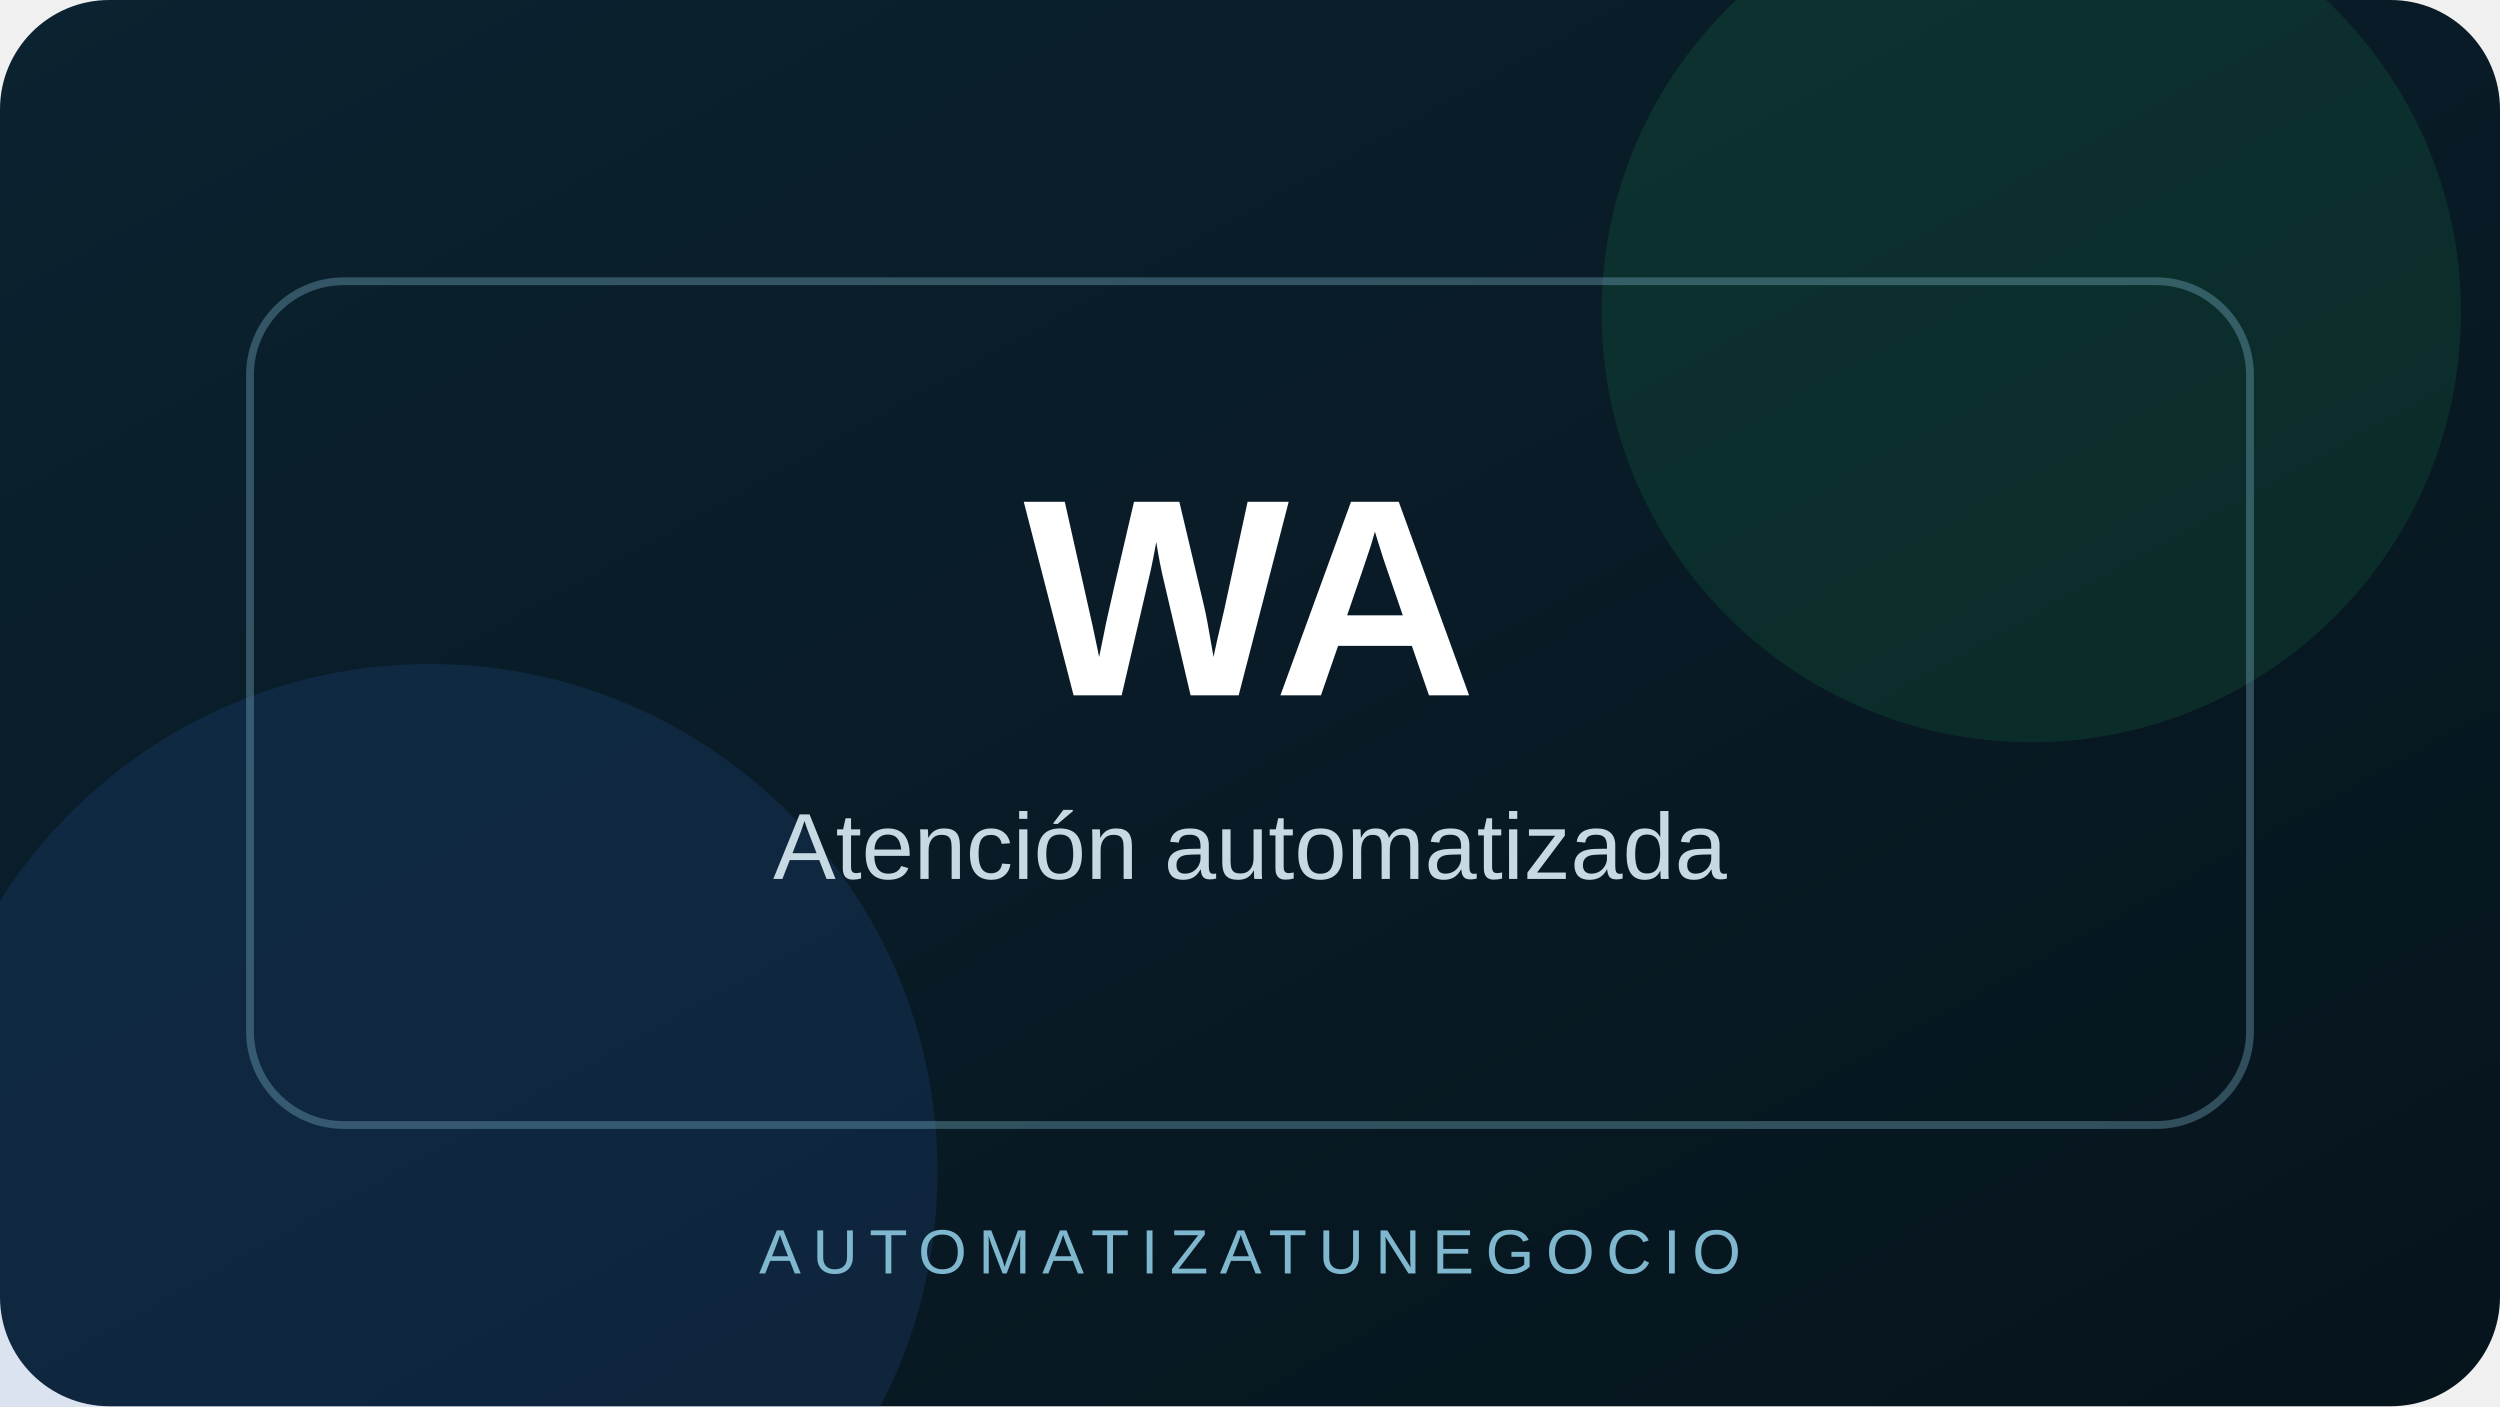
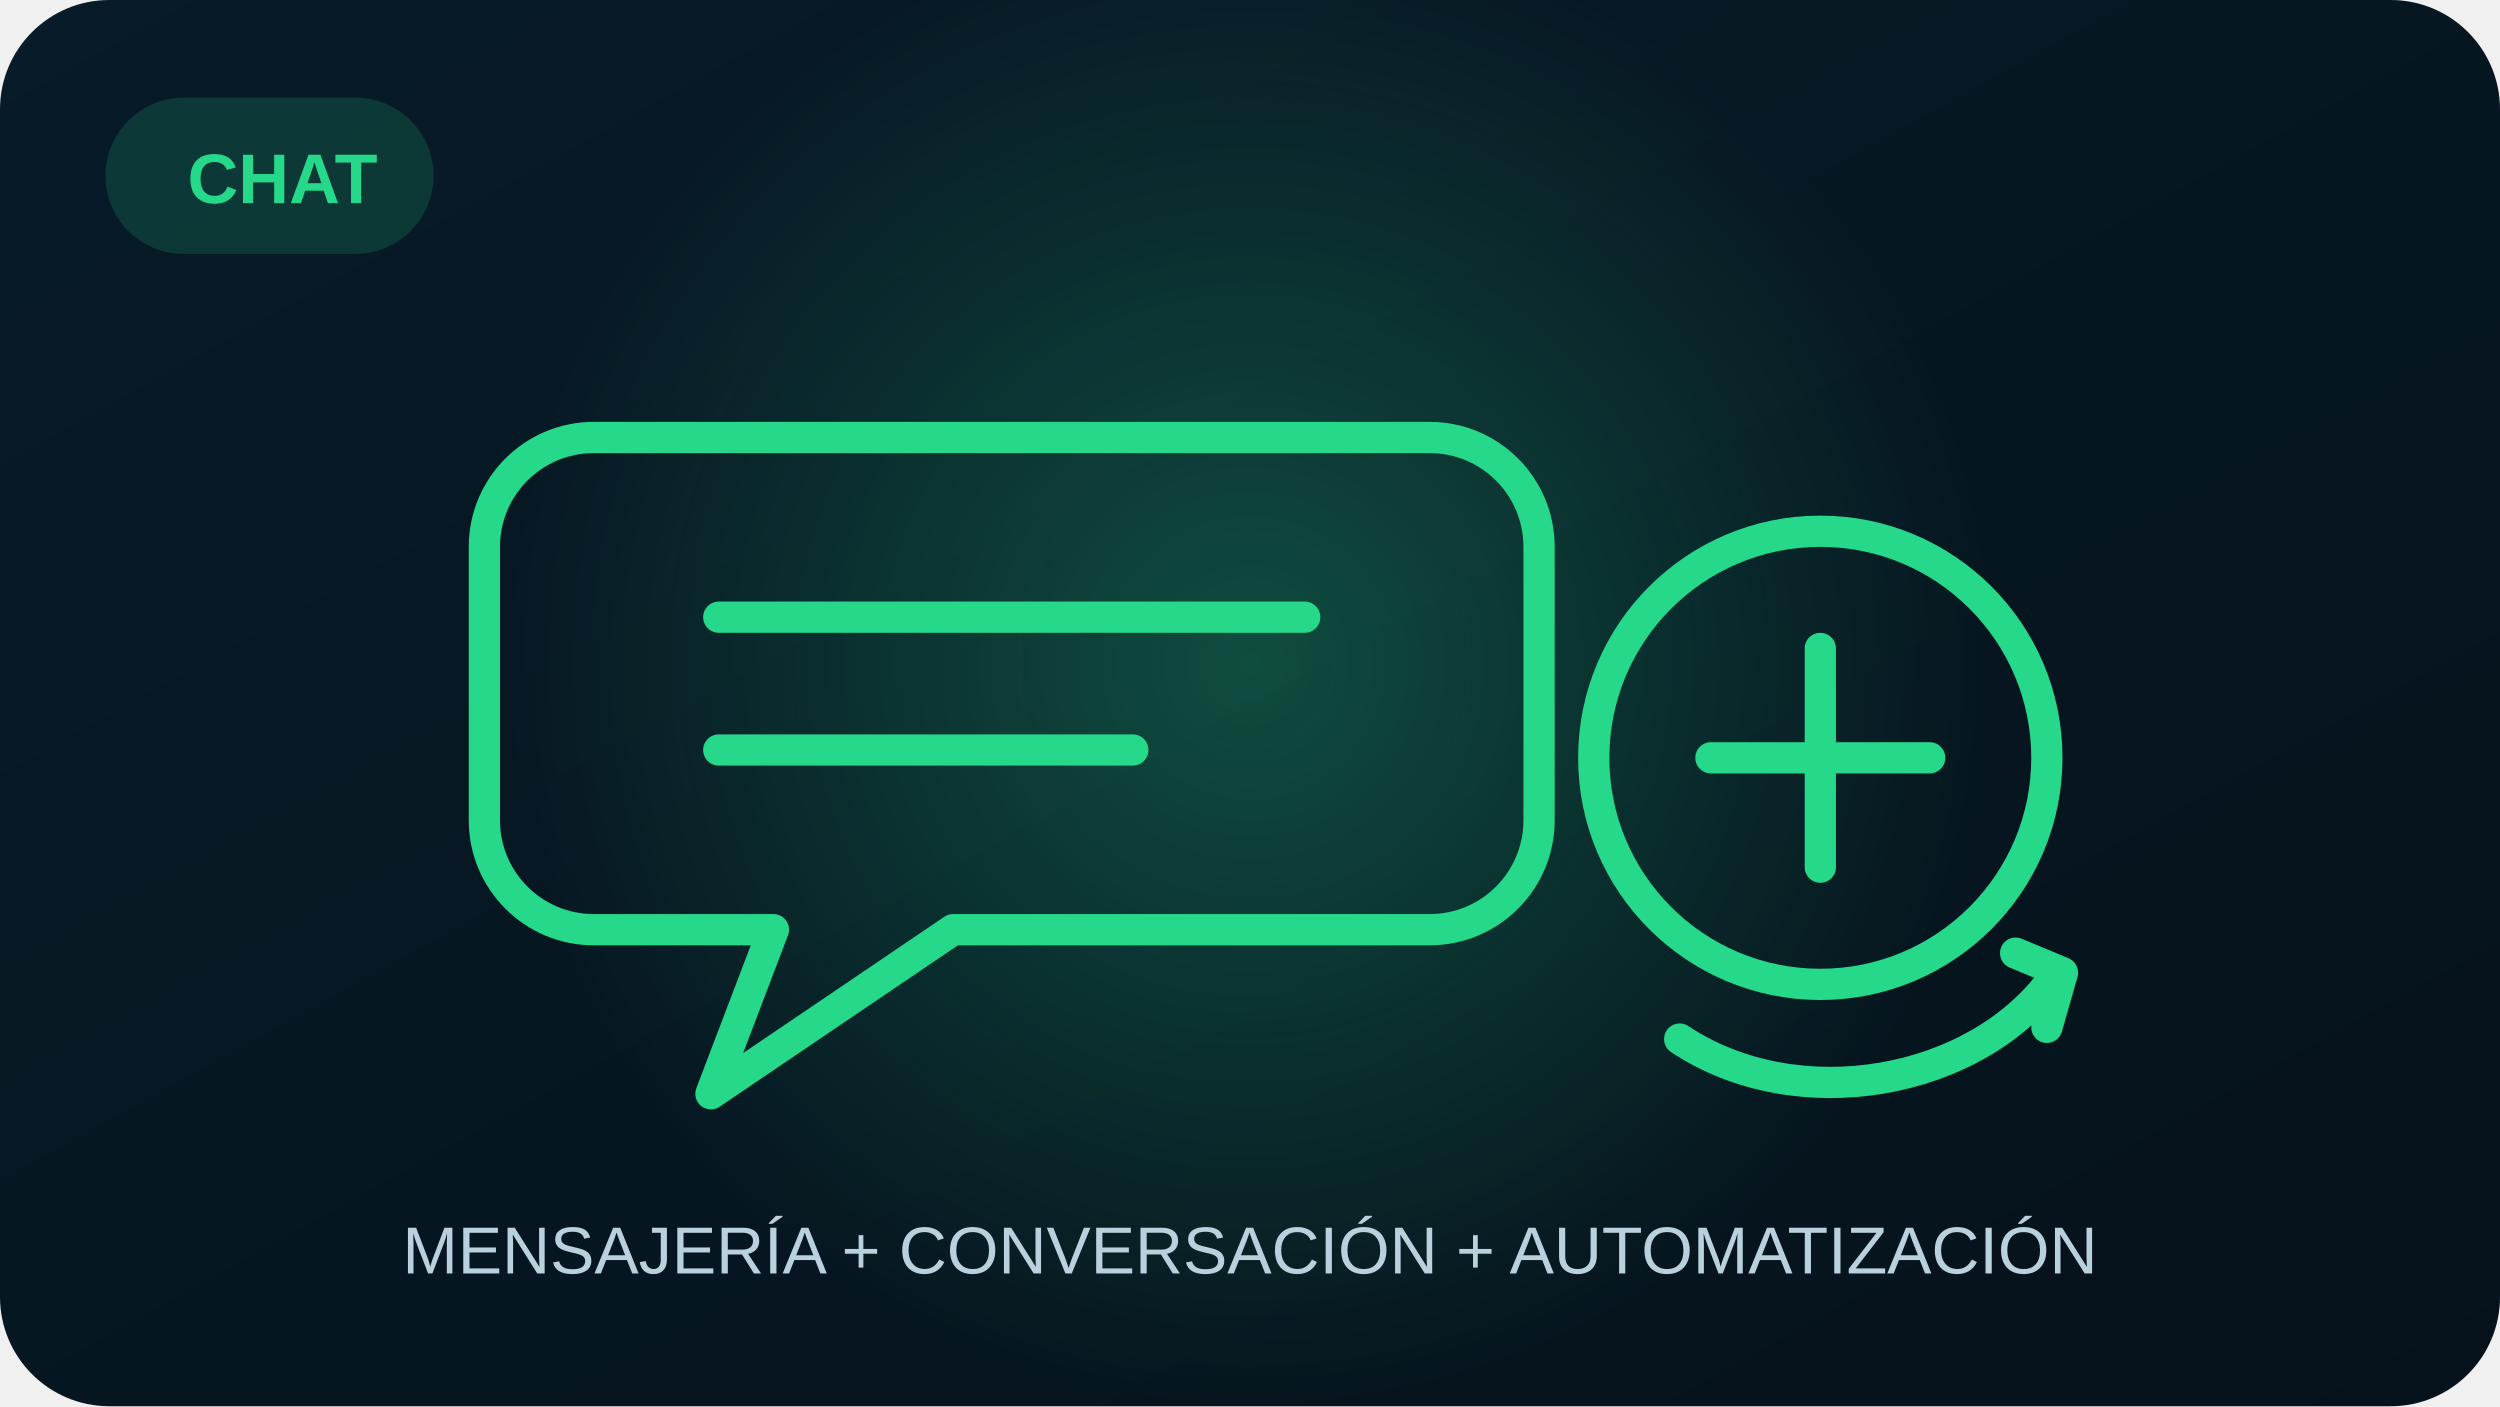
<svg xmlns="http://www.w3.org/2000/svg" viewBox="0 0 640 360" role="img" aria-labelledby="t d">
  <defs>
-     <linearGradient id="g" x1="0" x2="1" y1="0" y2="1">
-       <stop stop-color="#0b2230" />
-       <stop offset="1" stop-color="#06141c" />
+     <linearGradient id="bg" x1="0" y1="0" x2="1" y2="1">
+       <stop stop-color="#071b28" />
+       <stop offset="1" stop-color="#06121b" />
    </linearGradient>
+     <radialGradient id="glow">
+       <stop stop-color="#25d88a" stop-opacity=".28" />
+       <stop offset="1" stop-color="#25d88a" stop-opacity="0" />
+     </radialGradient>
+     <filter id="shadow">
+       <feGaussianBlur stdDeviation="10" />
+     </filter>
  </defs>
-   <rect width="640" height="360" rx="28" fill="url(#g)" />
-   <circle cx="520" cy="80" r="110" fill="#22c55e" opacity=".12" />
-   <circle cx="110" cy="300" r="130" fill="#3b82f6" opacity=".12" />
-   <rect x="64" y="72" width="512" height="216" rx="24" fill="none" stroke="#7fb7cf" stroke-opacity=".35" stroke-width="2" />
-   <text x="320" y="178" text-anchor="middle" fill="#fff" font-family="Arial,sans-serif" font-size="72" font-weight="800">WA</text>
-   <text x="320" y="225" text-anchor="middle" fill="#c7d9e2" font-family="Arial,sans-serif" font-size="24">Atención automatizada</text>
-   <text x="320" y="326" text-anchor="middle" fill="#7fb7cf" font-family="Arial,sans-serif" font-size="16" letter-spacing="3">AUTOMATIZATUNEGOCIO</text>
+   <rect width="640" height="360" rx="28" fill="url(#bg)" />
+   <circle cx="320" cy="170" r="190" fill="url(#glow)" />
+   <g fill="none" stroke="#25d88a" stroke-width="8" stroke-linecap="round" stroke-linejoin="round">
+     <path d="M152 112h214a28 28 0 0128 28v70a28 28 0 01-28 28H244l-62 42 16-42h-46a28 28 0 01-28-28v-70a28 28 0 0128-28z" />
+     <path d="M184 158h150M184 192h106" />
+     <circle cx="466" cy="194" r="58" />
+     <path d="M438 194h56M466 166v56" />
+     <path d="M430 266c30 20 76 12 96-16" />
+     <path d="M516 244l12 5-4 14" />
+   </g>
+   <rect x="28" y="26" width="82" height="38" rx="19" fill="#25d88a" opacity=".16" stroke="#25d88a" stroke-width="2" />
+   <text x="48" y="52" fill="#25d88a" font-family="Arial,sans-serif" font-size="18" font-weight="800">CHAT</text>
+   <text x="320" y="326" text-anchor="middle" fill="#b9d1dd" font-family="Arial,sans-serif" font-size="17">MENSAJERÍA + CONVERSACIÓN + AUTOMATIZACIÓN</text>
</svg>
